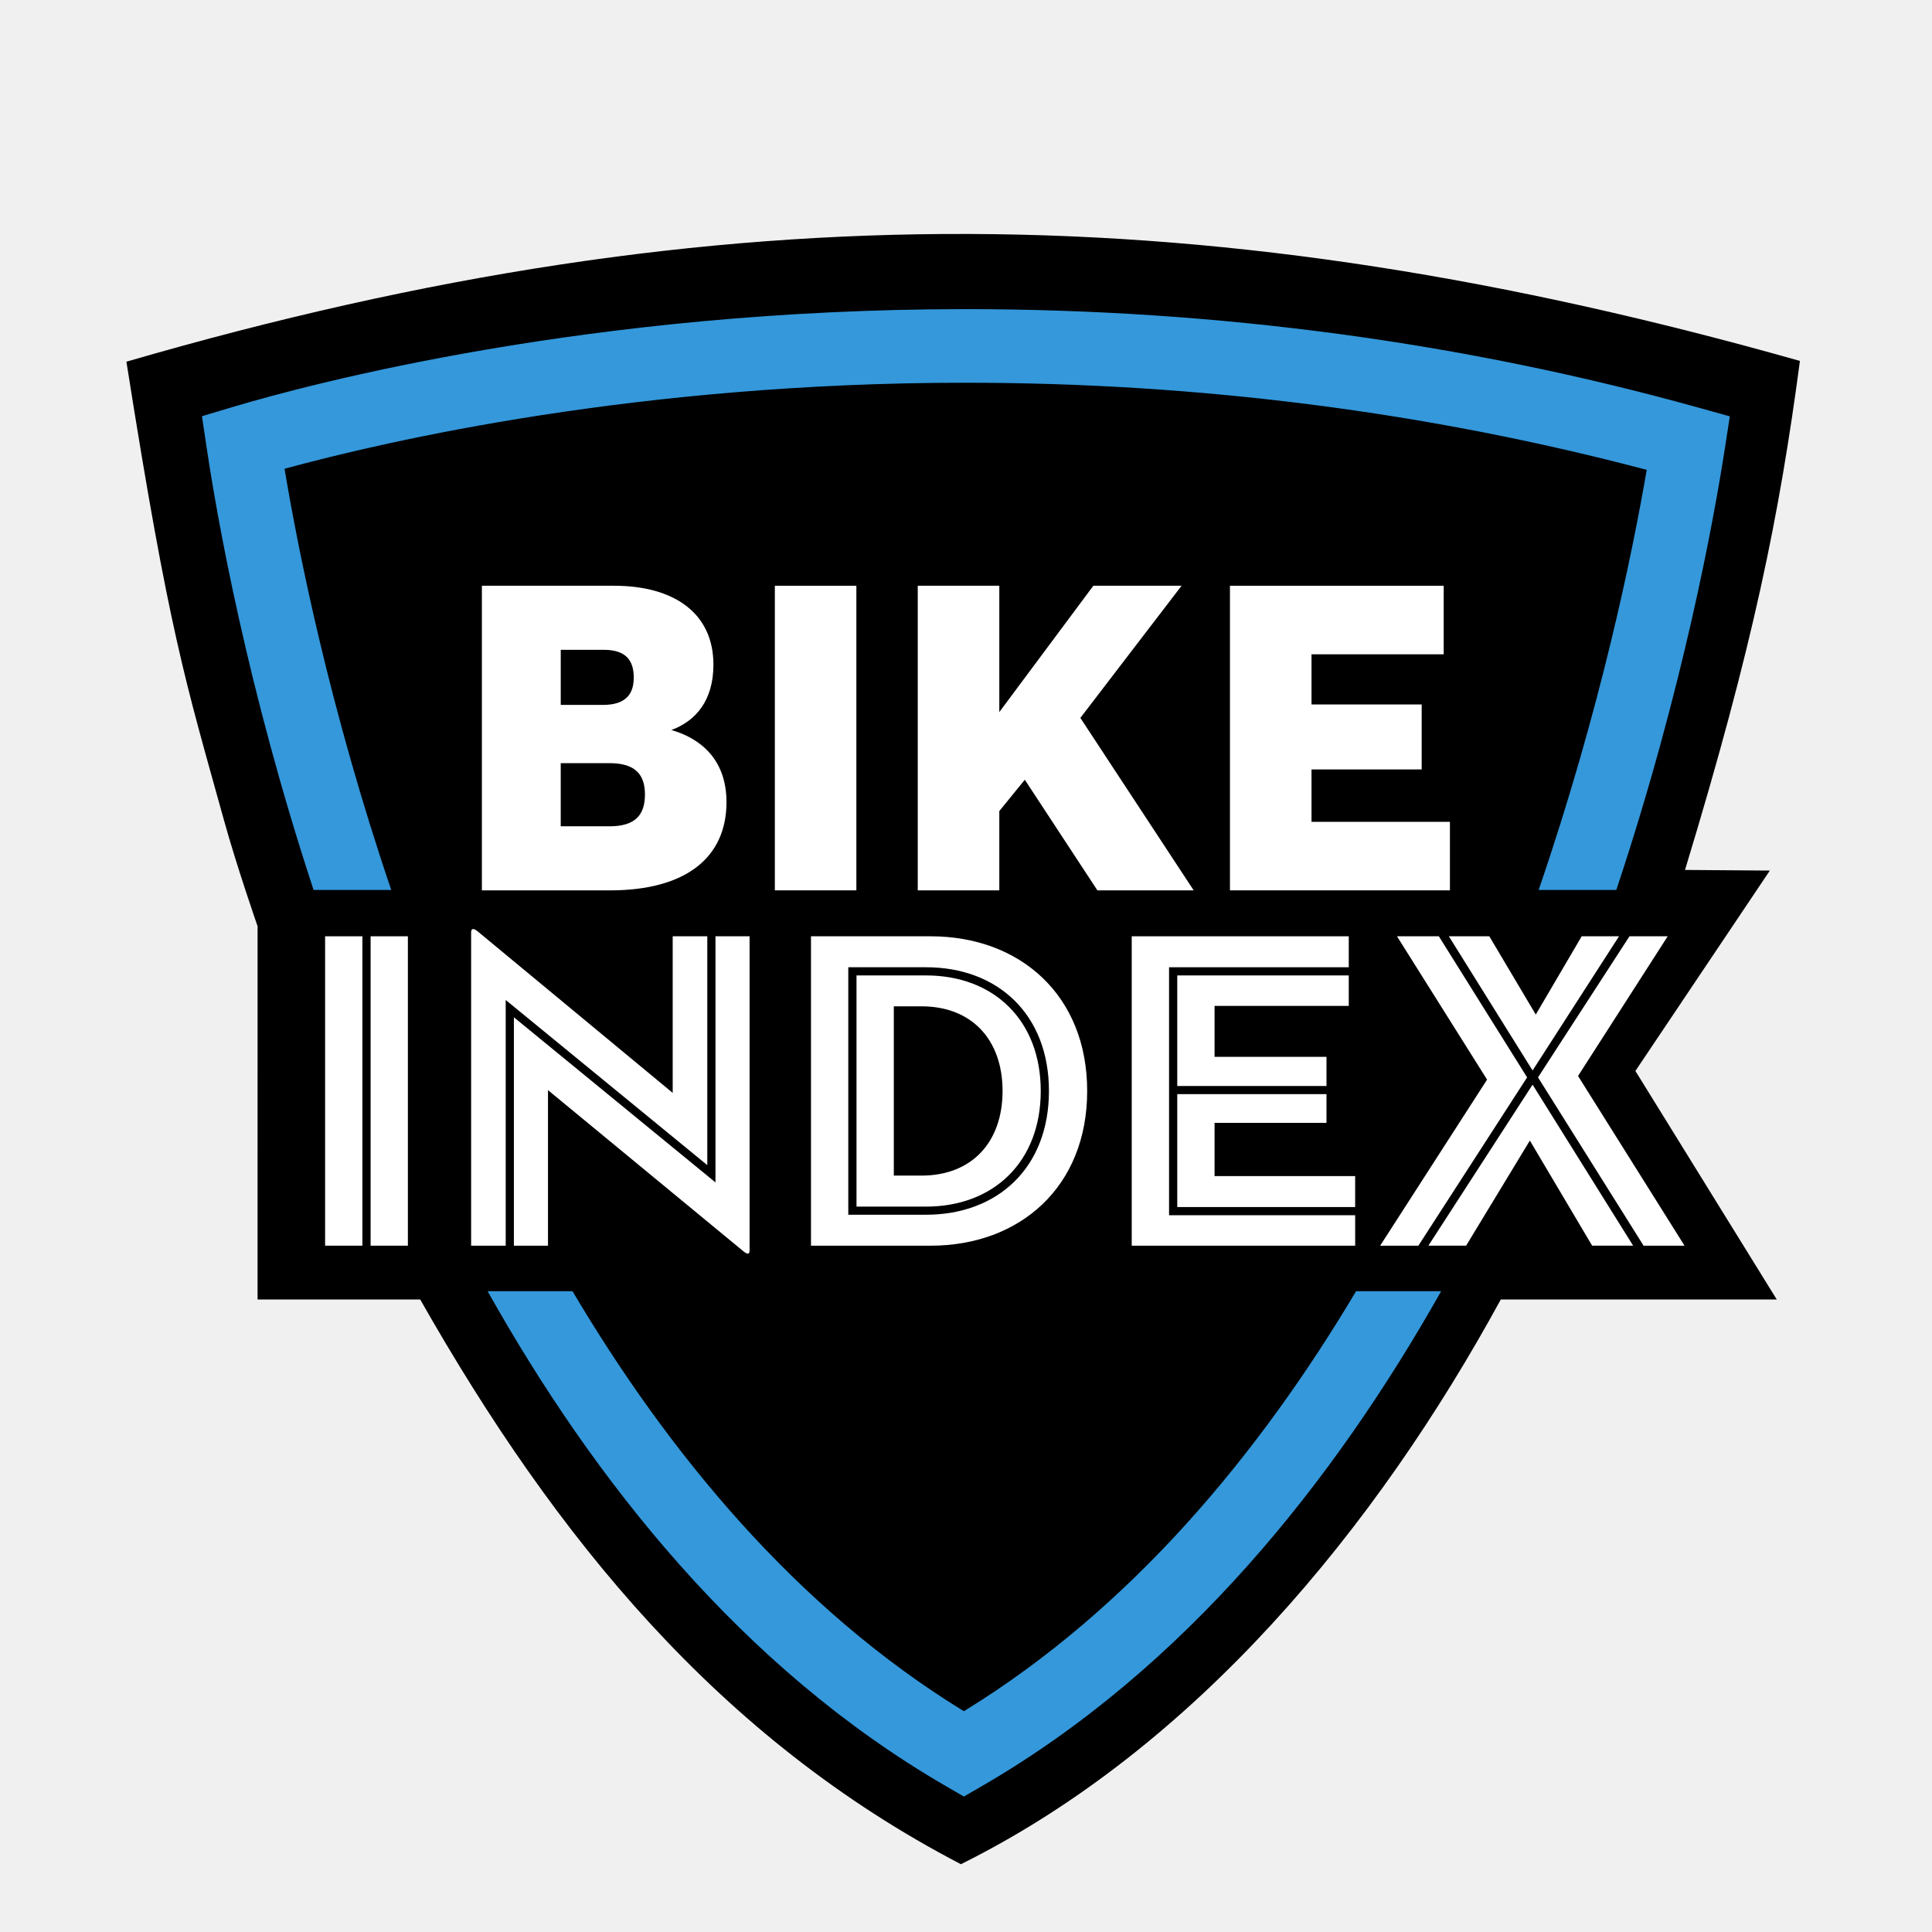
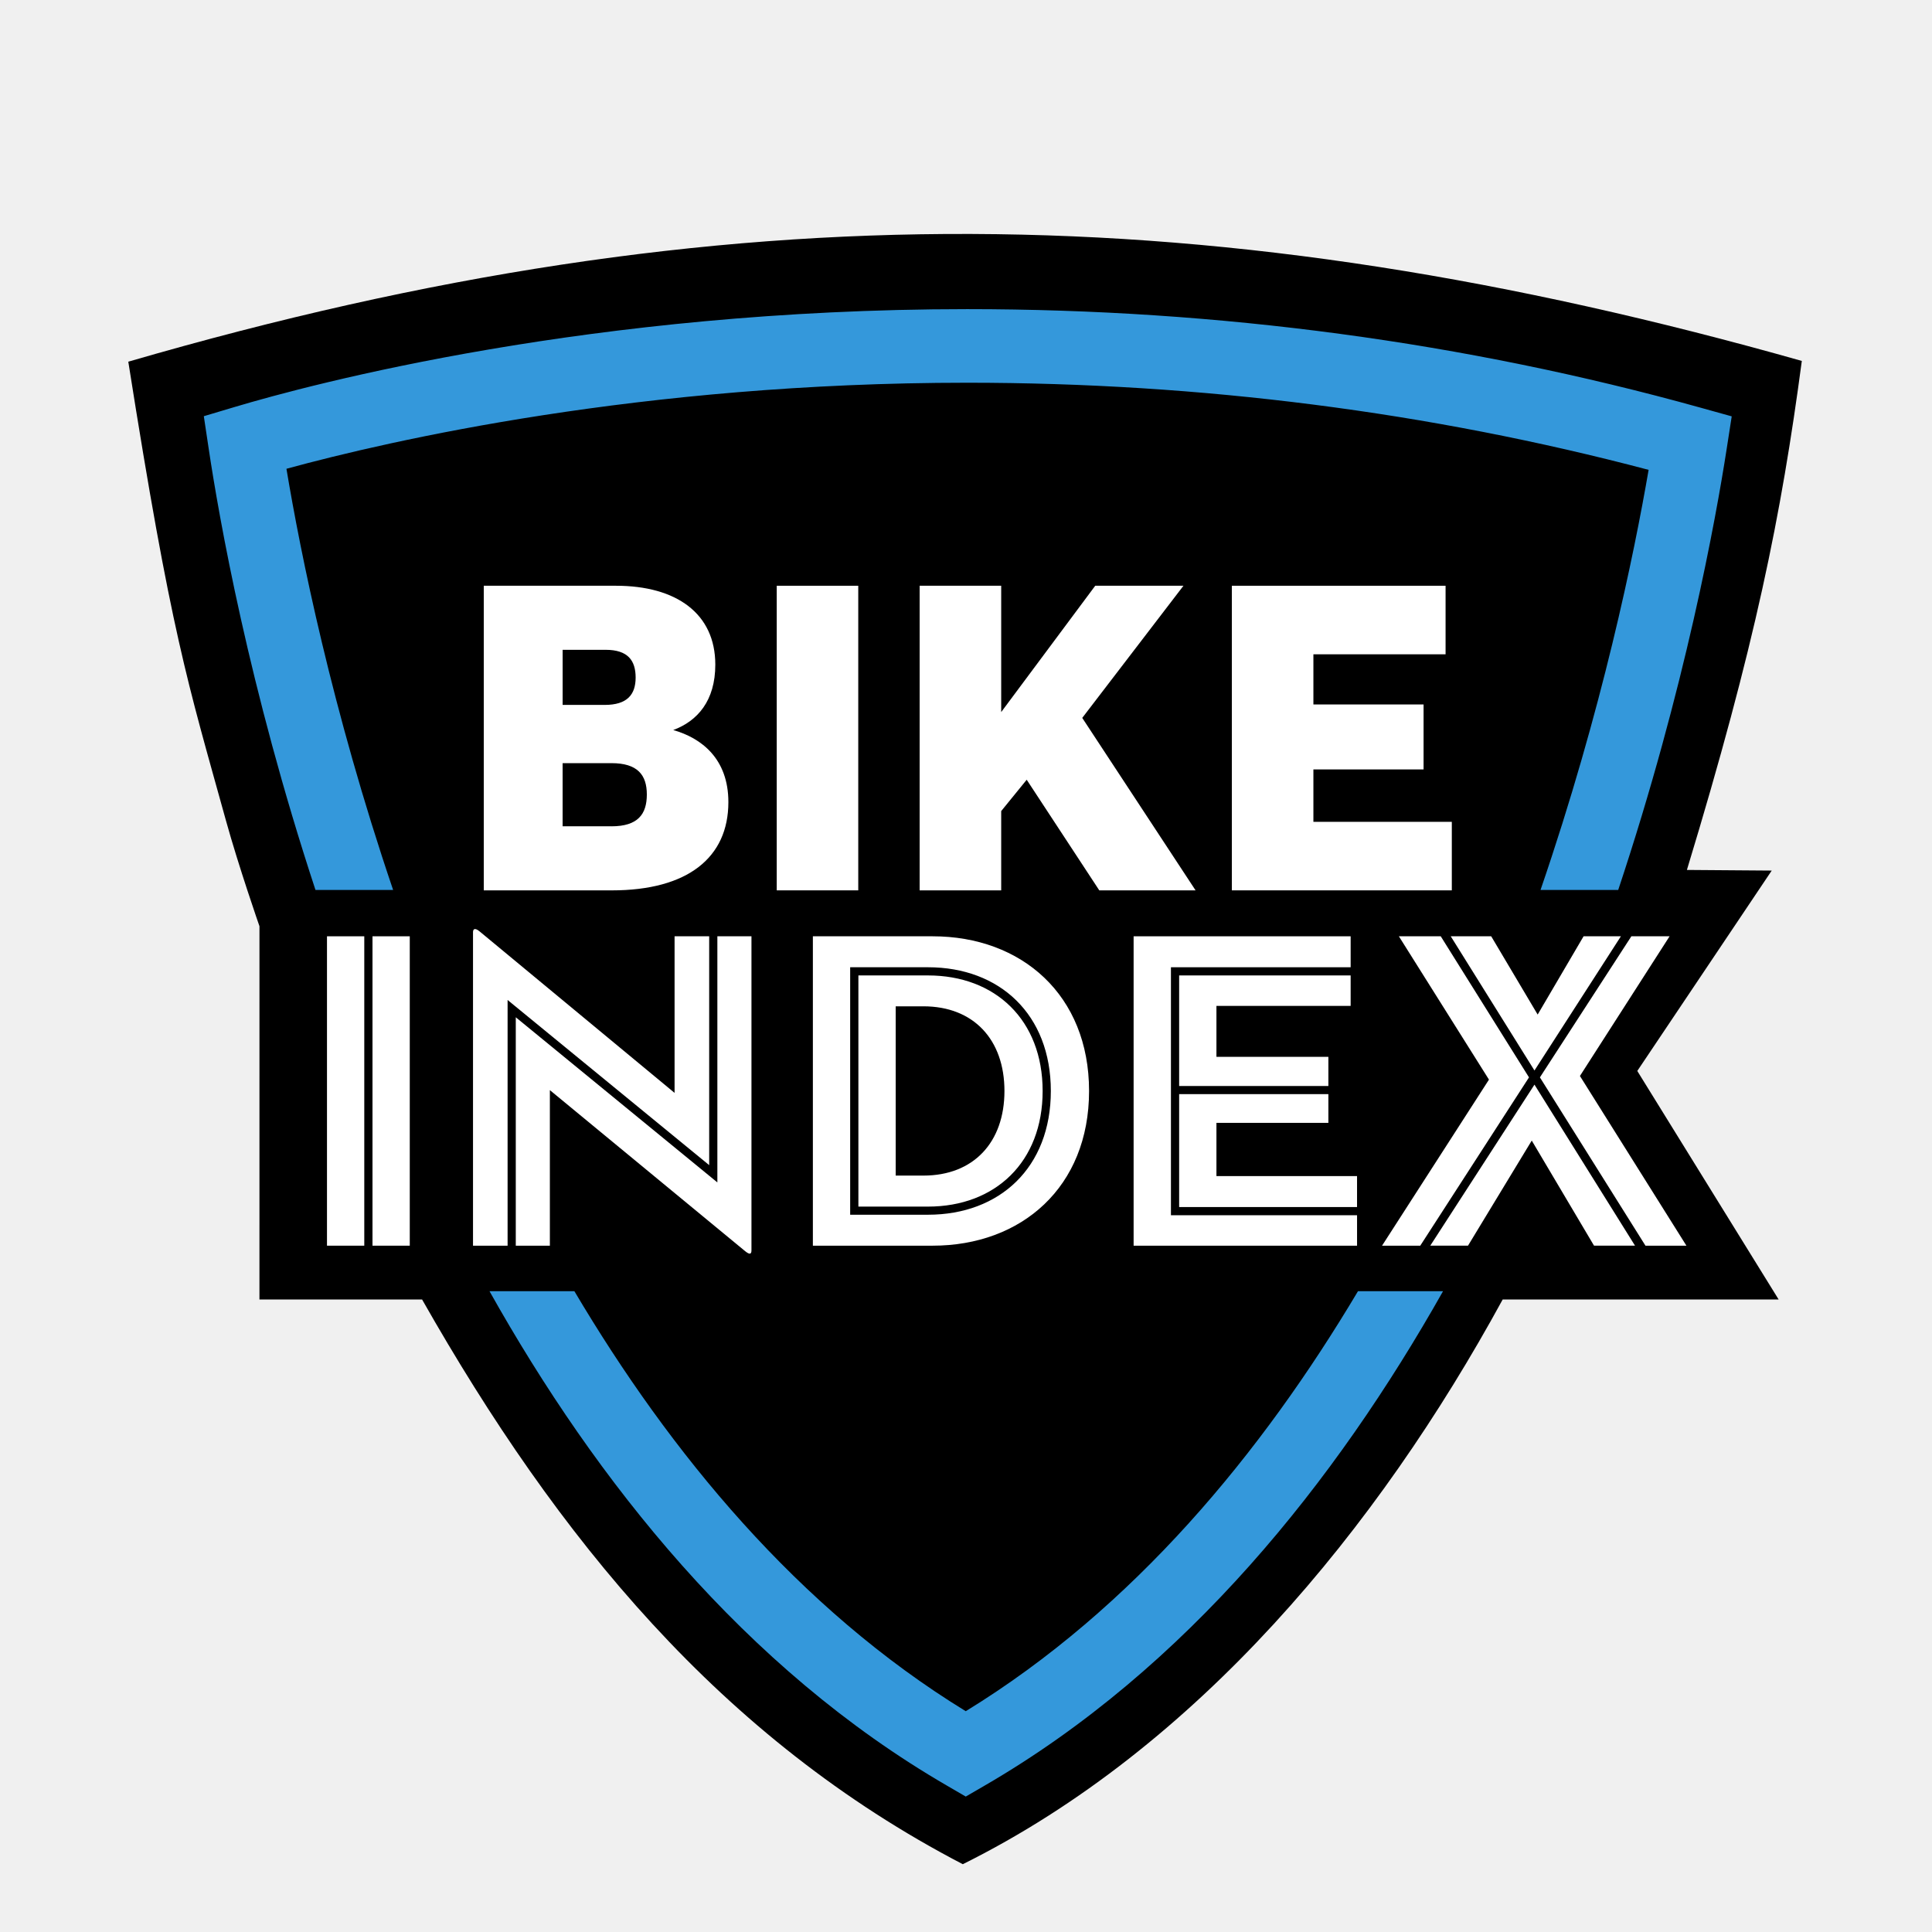
<svg xmlns="http://www.w3.org/2000/svg" width="1024" height="1024" viewBox="0 0 1024 1024">
  <g id="Group">
-     <path id="Path" fill="#000000" stroke="none" d="M 954 191.303 C 943.104 273.204 929.318 341.927 893.092 461.085 L 938.052 461.424 L 866.798 567.631 L 941.727 688.769 L 795.447 688.769 C 729.359 809.884 633.648 926.293 509.303 988.067 C 381.23 921.452 294.503 815.155 222.722 688.769 L 136.514 688.769 L 136.522 490.925 C 136.522 490.925 125.559 459.459 118.737 434.837 C 98.278 361.008 89.777 336.13 67 191.702 C 385.055 99.215 644.77 103.808 954 191.303 Z" />
+     <path id="Path" fill="#000000" stroke="none" d="M 955 191.303 C 944.104 273.204 930.318 341.927 894.092 461.085 L 939.052 461.424 L 867.798 567.631 L 942.727 688.769 L 796.447 688.769 C 730.359 809.884 634.648 926.293 510.303 988.067 C 382.23 921.452 295.503 815.155 223.722 688.769 L 137.514 688.769 L 137.522 490.925 C 137.522 490.925 126.559 459.459 119.737 434.837 C 99.278 361.008 90.777 336.13 68 191.702 C 386.055 99.215 645.77 103.808 955 191.303 Z" />
    <g id="g1">
-       <path id="path1" fill="#ffffff" stroke="none" d="M 172.311 496.256 L 192.076 496.256 L 192.076 660.239 L 172.311 660.239 Z M 196.428 660.239 L 196.428 496.256 L 216.186 496.256 L 216.186 660.239 Z" />
-       <path id="path2" fill="#ffffff" stroke="none" d="M 268.036 660.239 L 249.708 660.239 L 249.708 494.073 C 249.708 492.635 250.439 491.43 253.097 493.583 L 356.54 579.249 L 356.54 496.256 L 374.882 496.256 L 374.882 617.545 L 268.036 530.012 Z M 290.444 577.788 L 290.444 660.239 L 272.373 660.239 L 272.373 539.176 L 379.219 626.709 L 379.219 496.256 L 397.291 496.256 L 397.291 662.656 C 397.291 664.576 396.575 665.298 393.933 663.137 Z" />
-       <path id="path3" fill="#ffffff" stroke="none" d="M 429.842 496.256 L 493.28 496.256 C 540.521 496.256 576.227 527.369 576.227 578.247 C 576.227 629.126 540.529 660.239 493.28 660.239 L 429.842 660.239 Z M 449.607 643.831 L 490.855 643.831 C 528.933 643.831 555.964 618.75 555.964 578.247 C 555.964 537.745 528.933 512.664 490.855 512.664 L 449.607 512.664 Z M 453.967 517.001 L 490.855 517.001 C 526.553 517.001 551.62 540.614 551.62 578.247 C 551.62 615.858 526.553 639.524 490.855 639.524 L 453.967 639.524 Z M 488.438 623.087 C 514.988 623.087 531.38 605.482 531.38 578.24 C 531.38 550.997 514.988 533.37 488.438 533.37 L 473.74 533.37 L 473.74 623.087 Z" />
-       <path id="path4" fill="#ffffff" stroke="none" d="M 599.84 496.256 L 714.871 496.256 L 714.871 512.664 L 619.621 512.664 L 619.621 644.102 L 718.267 644.102 L 718.267 660.246 L 599.84 660.246 Z M 703.065 575.605 L 623.973 575.605 L 623.973 517.001 L 714.871 517.001 L 714.871 533.145 L 643.738 533.145 L 643.738 560.146 L 703.065 560.146 Z M 718.267 639.758 L 623.973 639.758 L 623.973 579.911 L 703.065 579.911 L 703.065 595.137 L 643.738 595.137 L 643.738 623.35 L 718.26 623.35 L 718.26 639.758 Z" />
-       <path id="path5" fill="#ffffff" stroke="none" d="M 740.435 496.256 L 762.625 496.256 L 809.399 571.034 L 751.767 660.239 L 731.512 660.239 L 788.181 572.216 Z M 812.298 574.882 L 865.594 660.231 L 843.87 660.231 L 810.86 604.526 L 777.074 660.231 L 757.075 660.231 Z M 767.926 496.256 L 789.37 496.256 L 813.993 537.745 L 838.329 496.256 L 858.109 496.256 L 812.298 567.382 Z M 871.135 660.239 L 815.182 571.034 L 863.659 496.256 L 883.913 496.256 L 836.393 570.289 L 892.836 660.239 Z" />
-       <path id="path6" fill="#ffffff" stroke="none" d="M 255.408 310.461 L 325.45 310.461 C 357.496 310.461 378.128 325.174 378.128 352.266 C 378.128 371.474 368.648 382.174 355.832 386.933 C 370.801 391.194 385.055 402.12 385.055 425.146 C 385.055 454.58 363.422 471.913 323.326 471.913 L 255.408 471.913 Z M 319.524 373.62 C 331.391 373.62 335.901 368.161 335.901 359.14 C 335.901 350.135 331.865 344.412 319.983 344.412 L 297.206 344.412 L 297.206 373.613 L 319.524 373.613 Z M 323.07 437.961 C 337.106 437.961 341.834 431.539 341.834 421.095 C 341.834 410.666 336.85 404.484 323.07 404.484 L 297.198 404.484 L 297.198 437.954 L 323.07 437.954 Z" />
-       <path id="path7" fill="#ffffff" stroke="none" d="M 410.686 310.461 L 453.892 310.461 L 453.892 471.905 L 410.686 471.905 Z" />
-       <path id="path8" fill="#ffffff" stroke="none" d="M 579.495 310.461 L 626.254 310.461 L 572.613 380.502 L 632.677 471.905 L 581.641 471.905 L 543.171 413.279 L 529.656 429.89 L 529.656 471.905 L 486.427 471.905 L 486.427 310.461 L 529.656 310.461 L 529.656 377.415 Z" />
-       <path id="path9" fill="#ffffff" stroke="none" d="M 651.9 310.461 L 765.185 310.461 L 765.185 346.792 L 695.128 346.792 L 695.128 373.379 L 753.521 373.379 L 753.521 407.812 L 695.128 407.812 L 695.128 435.59 L 768.49 435.59 L 768.49 471.905 L 651.9 471.905 Z" />
+       <path id="path1" fill="#ffffff" stroke="none" d="M 173.311 496.256 L 193.076 496.256 L 193.076 660.239 L 173.311 660.239 Z M 197.428 660.239 L 197.428 496.256 L 217.186 496.256 L 217.186 660.239 Z" />
+       <path id="path2" fill="#ffffff" stroke="none" d="M 269.036 660.239 L 250.708 660.239 L 250.708 494.073 C 250.708 492.635 251.439 491.43 254.097 493.583 L 357.54 579.249 L 357.54 496.256 L 375.882 496.256 L 375.882 617.545 L 269.036 530.012 Z M 291.444 577.788 L 291.444 660.239 L 273.373 660.239 L 273.373 539.176 L 380.219 626.709 L 380.219 496.256 L 398.291 496.256 L 398.291 662.656 C 398.291 664.576 397.575 665.298 394.933 663.137 Z" />
+       <path id="path3" fill="#ffffff" stroke="none" d="M 430.842 496.256 L 494.28 496.256 C 541.521 496.256 577.227 527.369 577.227 578.247 C 577.227 629.126 541.529 660.239 494.28 660.239 L 430.842 660.239 Z M 450.607 643.831 L 491.855 643.831 C 529.933 643.831 556.964 618.75 556.964 578.247 C 556.964 537.745 529.933 512.664 491.855 512.664 L 450.607 512.664 Z M 454.967 517.001 L 491.855 517.001 C 527.553 517.001 552.62 540.614 552.62 578.247 C 552.62 615.858 527.553 639.524 491.855 639.524 L 454.967 639.524 Z M 489.438 623.087 C 515.988 623.087 532.38 605.482 532.38 578.24 C 532.38 550.997 515.988 533.37 489.438 533.37 L 474.74 533.37 L 474.74 623.087 Z" />
+       <path id="path4" fill="#ffffff" stroke="none" d="M 600.84 496.256 L 715.871 496.256 L 715.871 512.664 L 620.621 512.664 L 620.621 644.102 L 719.267 644.102 L 719.267 660.246 L 600.84 660.246 Z M 704.065 575.605 L 624.973 575.605 L 624.973 517.001 L 715.871 517.001 L 715.871 533.145 L 644.738 533.145 L 644.738 560.146 L 704.065 560.146 Z M 719.267 639.758 L 624.973 639.758 L 624.973 579.911 L 704.065 579.911 L 704.065 595.137 L 644.738 595.137 L 644.738 623.35 L 719.26 623.35 L 719.26 639.758 Z" />
+       <path id="path5" fill="#ffffff" stroke="none" d="M 741.435 496.256 L 763.625 496.256 L 810.399 571.034 L 752.767 660.239 L 732.512 660.239 L 789.181 572.216 Z M 813.298 574.882 L 866.594 660.231 L 844.87 660.231 L 811.86 604.526 L 778.074 660.231 L 758.075 660.231 Z M 768.926 496.256 L 790.37 496.256 L 814.993 537.745 L 839.329 496.256 L 859.109 496.256 L 813.298 567.382 Z M 872.135 660.239 L 816.182 571.034 L 864.659 496.256 L 884.913 496.256 L 837.393 570.289 L 893.836 660.239 Z" />
+       <path id="path6" fill="#ffffff" stroke="none" d="M 256.408 310.461 L 326.45 310.461 C 358.496 310.461 379.128 325.174 379.128 352.266 C 379.128 371.474 369.648 382.174 356.832 386.933 C 371.801 391.194 386.055 402.12 386.055 425.146 C 386.055 454.58 364.422 471.913 324.326 471.913 L 256.408 471.913 Z M 320.524 373.62 C 332.391 373.62 336.901 368.161 336.901 359.14 C 336.901 350.135 332.865 344.412 320.983 344.412 L 298.206 344.412 L 298.206 373.613 L 320.524 373.613 Z M 324.07 437.961 C 338.106 437.961 342.834 431.539 342.834 421.095 C 342.834 410.666 337.85 404.484 324.07 404.484 L 298.198 404.484 L 298.198 437.954 L 324.07 437.954 Z" />
+       <path id="path7" fill="#ffffff" stroke="none" d="M 411.686 310.461 L 454.892 310.461 L 454.892 471.905 L 411.686 471.905 Z" />
+       <path id="path8" fill="#ffffff" stroke="none" d="M 580.495 310.461 L 627.254 310.461 L 573.613 380.502 L 633.677 471.905 L 582.641 471.905 L 544.171 413.279 L 530.656 429.89 L 530.656 471.905 L 487.427 471.905 L 487.427 310.461 L 530.656 310.461 L 530.656 377.415 Z" />
+       <path id="path9" fill="#ffffff" stroke="none" d="M 652.9 310.461 L 766.185 310.461 L 766.185 346.792 L 696.128 346.792 L 696.128 373.379 L 754.521 373.379 L 754.521 407.812 L 696.128 407.812 L 696.128 435.59 L 769.49 435.59 L 769.49 471.905 L 652.9 471.905 Z" />
    </g>
    <g id="g2">
-       <path id="path10" fill="#3498db" stroke="none" d="M 207.361 471.695 C 174.825 375.849 158.207 292.766 150.821 248.461 C 205.622 233.492 338.83 202.854 511.652 202.854 C 635.41 202.854 756.819 218.38 872.8 249.033 C 865.157 293.511 848.162 376.511 815.513 471.695 L 856.686 471.695 C 892.241 364.848 908.483 274.665 914.19 237.814 L 916.848 220.677 L 900.125 216.023 C 775.696 181.409 644.973 163.85 511.652 163.85 C 312.597 163.85 164.05 203.554 123.247 215.752 L 107.028 220.594 L 109.543 237.347 C 115.04 274.122 130.844 364.253 166.211 471.702 L 207.361 471.702 Z" />
-       <path id="path11" fill="#3498db" stroke="none" d="M 718.757 684.371 C 667.833 769.931 599.96 852.382 510.869 906.972 C 421.823 852.382 354.138 769.931 303.44 684.371 L 258.45 684.371 C 314.848 784.87 393.481 884.187 501.103 946.533 L 510.869 952.218 L 520.665 946.533 C 628.287 884.187 707.153 784.863 763.837 684.371 Z" />
+       <path id="path10" fill="#3498db" stroke="none" d="M 208.361 471.695 C 175.825 375.849 159.207 292.766 151.821 248.461 C 206.622 233.492 339.83 202.854 512.652 202.854 C 636.41 202.854 757.819 218.38 873.8 249.033 C 866.157 293.511 849.162 376.511 816.513 471.695 L 857.686 471.695 C 893.241 364.848 909.483 274.665 915.19 237.814 L 917.848 220.677 L 901.125 216.023 C 776.696 181.409 645.973 163.85 512.652 163.85 C 313.597 163.85 165.05 203.554 124.247 215.752 L 108.028 220.594 L 110.543 237.347 C 116.04 274.122 131.844 364.253 167.211 471.702 L 208.361 471.702 Z" />
+       <path id="path11" fill="#3498db" stroke="none" d="M 719.757 684.371 C 668.833 769.931 600.96 852.382 511.869 906.972 C 422.823 852.382 355.138 769.931 304.44 684.371 L 259.45 684.371 C 315.848 784.87 394.481 884.187 502.103 946.533 L 511.869 952.218 L 521.665 946.533 C 629.287 884.187 708.153 784.863 764.837 684.371 Z" />
    </g>
  </g>
</svg>
